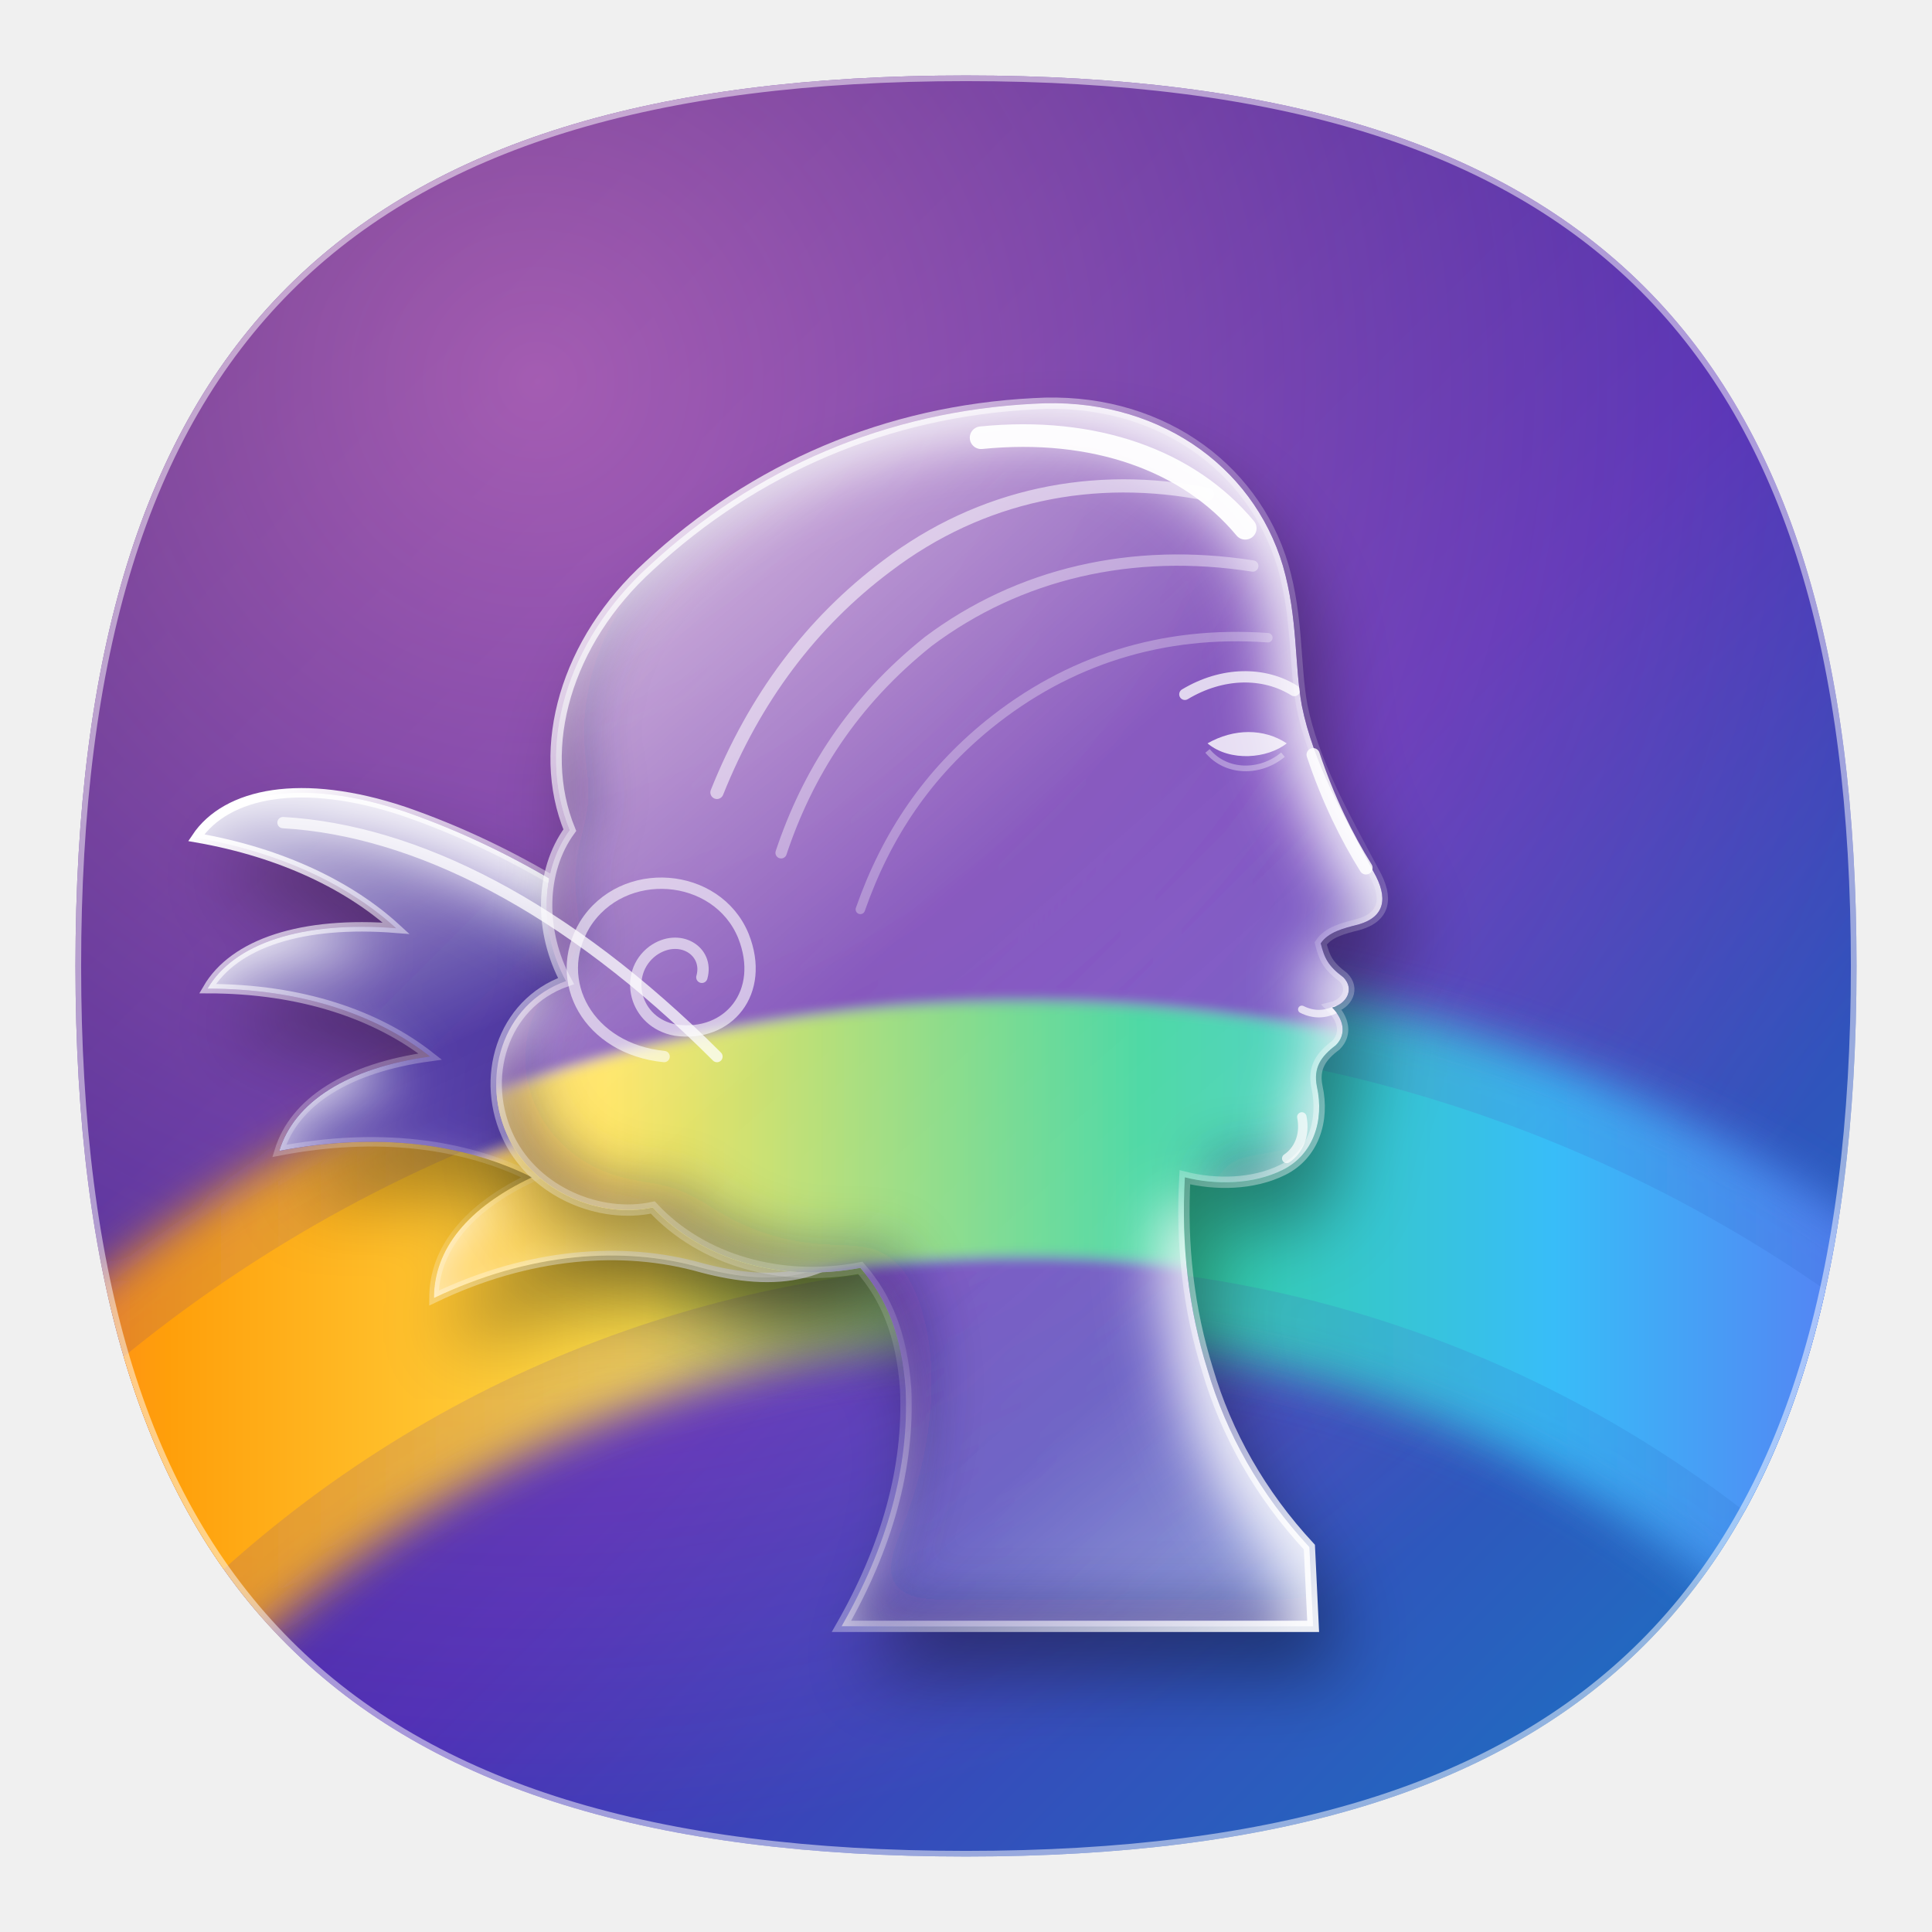
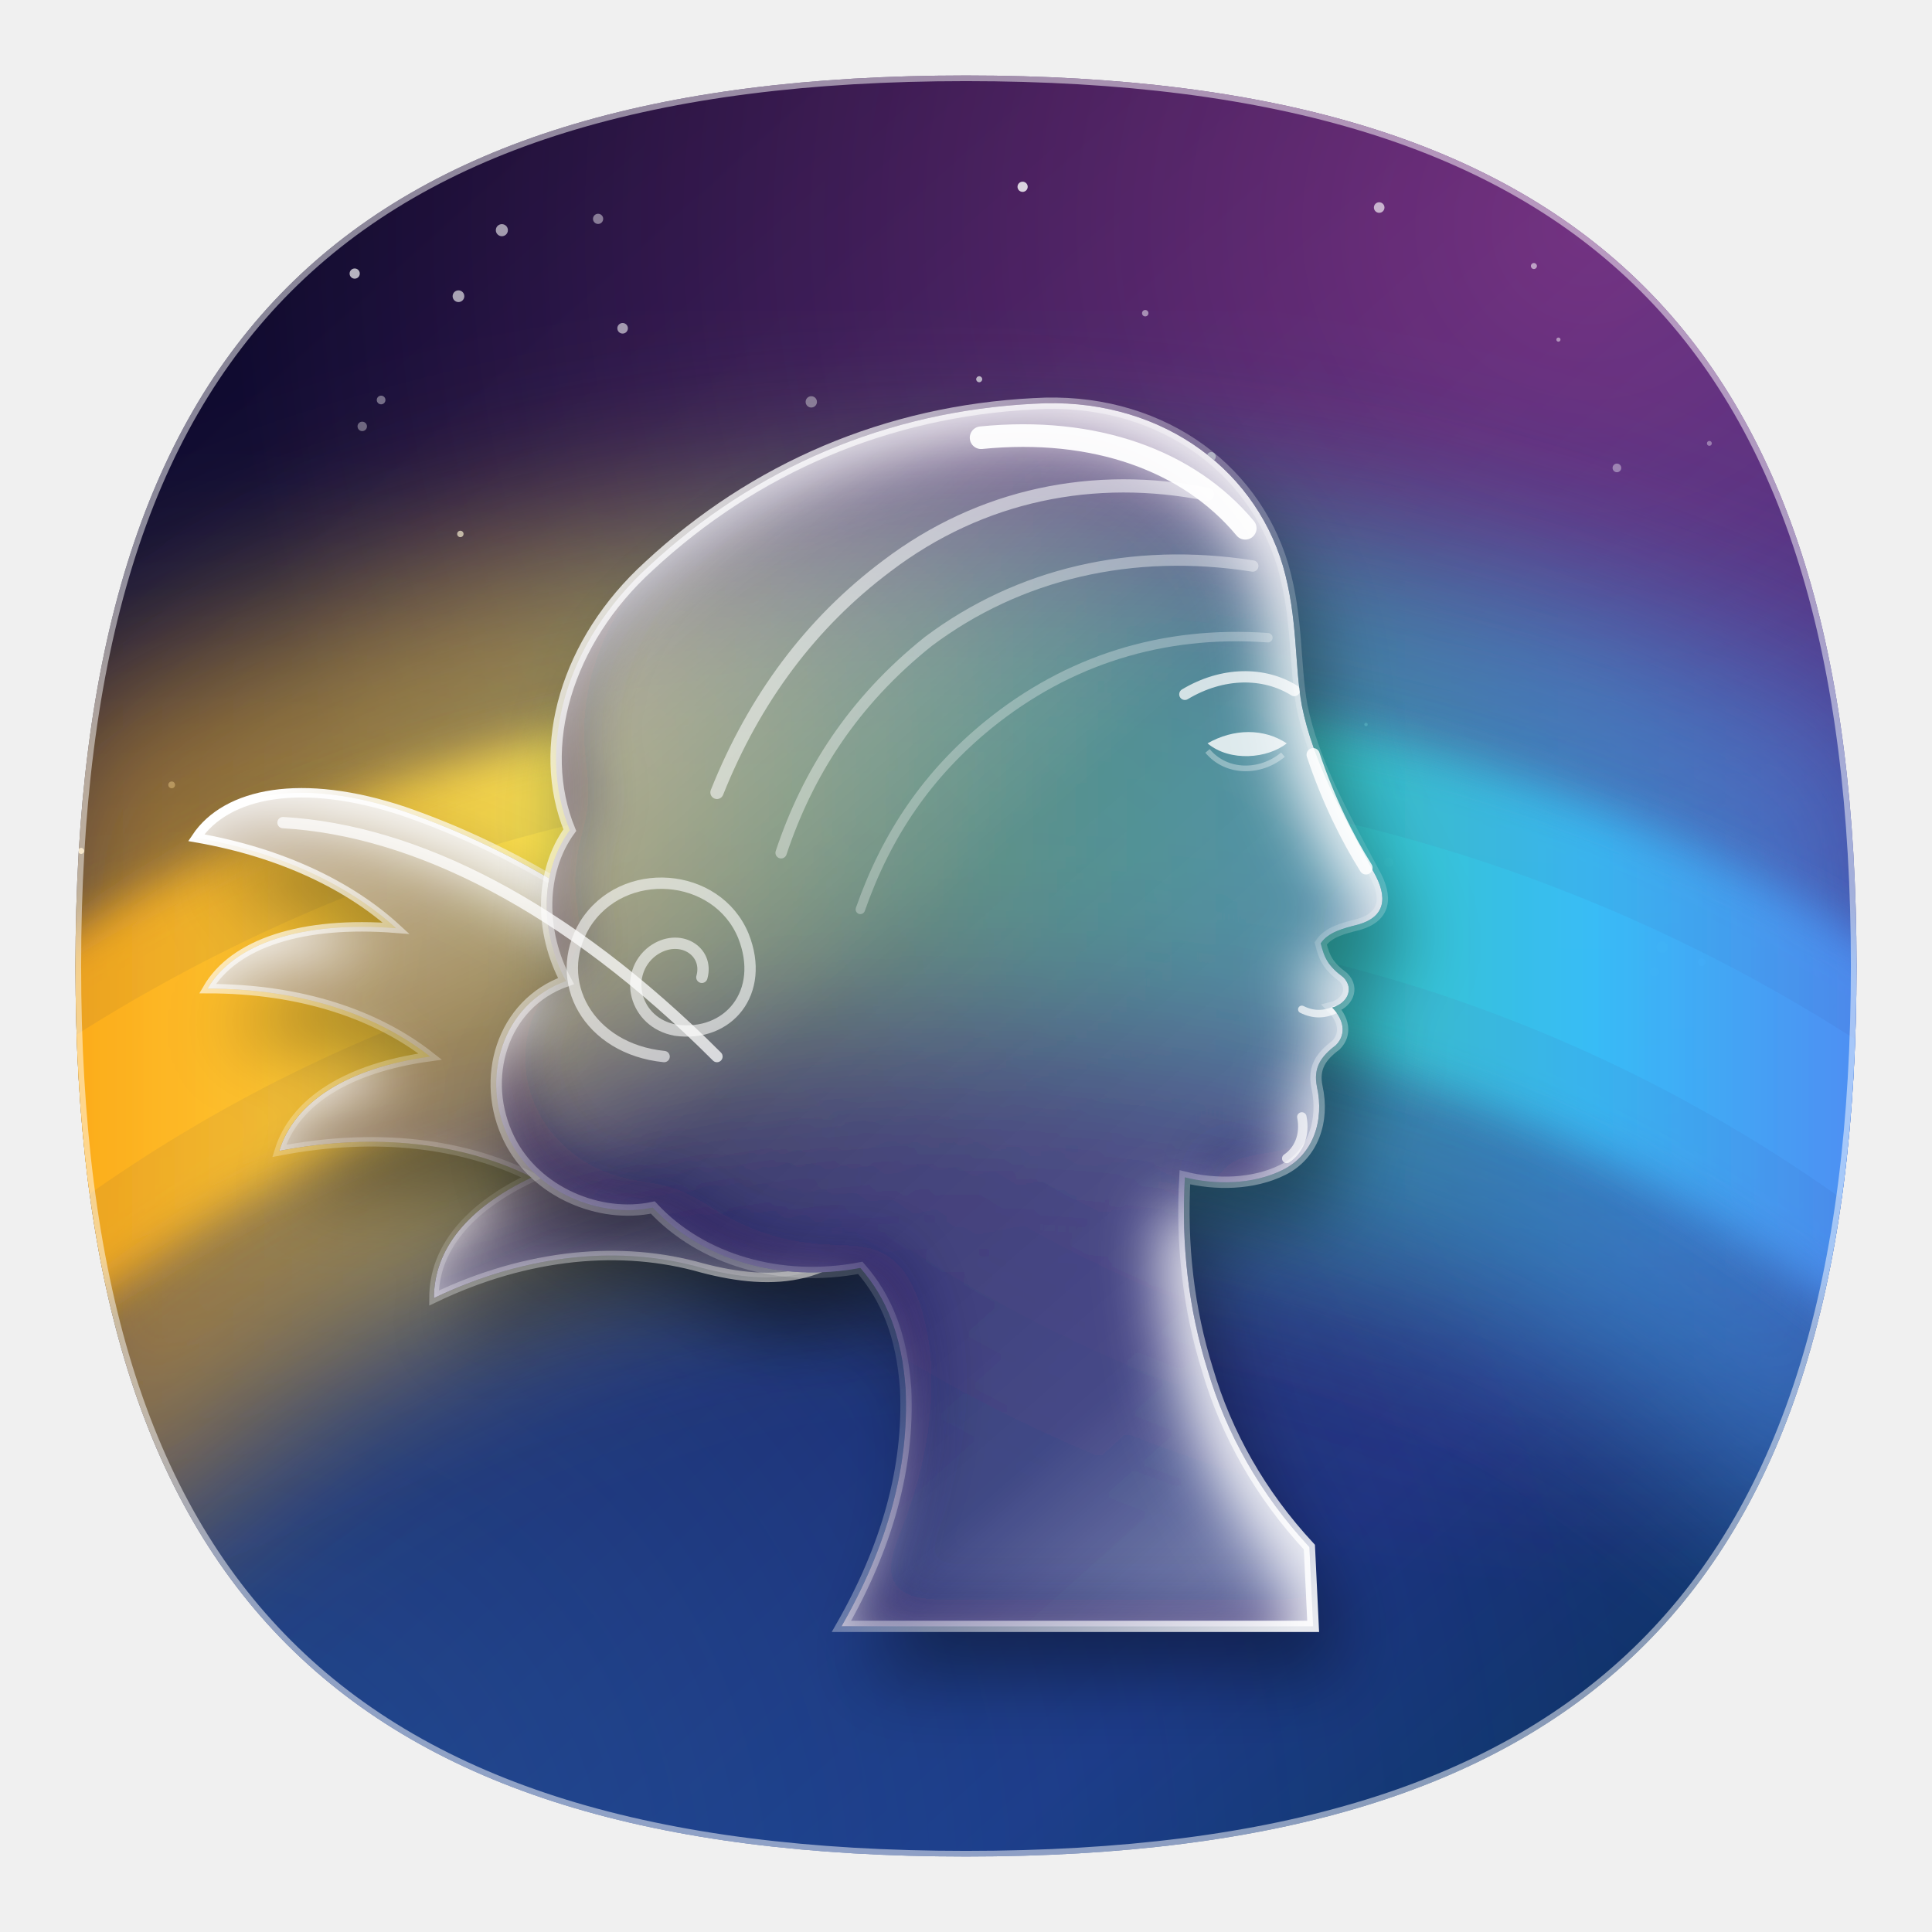
<svg xmlns="http://www.w3.org/2000/svg" viewBox="0 0 1024 1024" width="1024" height="1024">
  <defs>
-     <linearGradient id="sky" x1="0" y1="0" x2="1" y2="1">
-       <stop offset="0" stop-color="#24145e" />
-       <stop offset="0.55" stop-color="#4a2db4" />
-       <stop offset="1" stop-color="#0f86c6" />
+     <linearGradient id="sky" x1="0" y1="0" x2="0.9" y2="1">
+       <stop offset="0" stop-color="#07051a" />
+       <stop offset="0.42" stop-color="#1d1450" />
+       <stop offset="0.78" stop-color="#1b2d7a" />
+       <stop offset="1" stop-color="#073a5e" />
    </linearGradient>
-     <radialGradient id="glow" cx="0.28" cy="0.2" r="0.75">
-       <stop offset="0" stop-color="#ff8fd8" stop-opacity="0.55" />
-       <stop offset="1" stop-color="#ff8fd8" stop-opacity="0" />
+     <radialGradient id="glowB" cx="0.1" cy="0.98" r="0.75">
+       <stop offset="0" stop-color="#2fb4ff" stop-opacity="0.3" />
+       <stop offset="1" stop-color="#2fb4ff" stop-opacity="0" />
+     </radialGradient>
+     <filter id="haze" x="-40%" y="-40%" width="180%" height="180%">
+       <feGaussianBlur stdDeviation="46" />
+     </filter>
+     <radialGradient id="glow" cx="0.82" cy="0.12" r="0.7">
+       <stop offset="0" stop-color="#ff5fc8" stop-opacity="0.38" />
+       <stop offset="1" stop-color="#ff5fc8" stop-opacity="0" />
    </radialGradient>
    <linearGradient id="bow" x1="0" y1="0" x2="1" y2="0">
      <stop offset="0" stop-color="#ff3b6b" />
      <stop offset="0.18" stop-color="#ff9f0a" />
      <stop offset="0.36" stop-color="#ffe14d" />
      <stop offset="0.54" stop-color="#34d399" />
      <stop offset="0.7" stop-color="#38bdf8" />
      <stop offset="0.86" stop-color="#6366f1" />
      <stop offset="1" stop-color="#d08cff" />
    </linearGradient>
    <filter id="soft" x="-20%" y="-20%" width="140%" height="140%">
      <feGaussianBlur stdDeviation="12" />
    </filter>
    <filter id="lensblur">
      <feGaussianBlur stdDeviation="3" />
    </filter>
    <linearGradient id="glassFill" x1="0.2" y1="0.05" x2="0.8" y2="1">
-       <stop offset="0" stop-color="#ffffff" stop-opacity="0.58" />
+       <stop offset="0" stop-color="#ffffff" stop-opacity="0.45" />
      <stop offset="0.42" stop-color="#ffffff" stop-opacity="0.10" />
      <stop offset="0.8" stop-color="#ffffff" stop-opacity="0.16" />
      <stop offset="1" stop-color="#ffffff" stop-opacity="0.42" />
    </linearGradient>
    <linearGradient id="rim" x1="0.1" y1="0" x2="0.9" y2="1">
      <stop offset="0" stop-color="#ffffff" stop-opacity="1" />
      <stop offset="0.35" stop-color="#ffffff" stop-opacity="0.3" />
      <stop offset="0.65" stop-color="#ffffff" stop-opacity="0.12" />
      <stop offset="1" stop-color="#ffffff" stop-opacity="0.9" />
    </linearGradient>
    <filter id="inner" x="-10%" y="-10%" width="120%" height="120%">
      <feGaussianBlur in="SourceAlpha" stdDeviation="16" result="b" />
      <feOffset dx="-12" dy="16" result="o" />
      <feComposite in="SourceAlpha" in2="o" operator="out" result="edge" />
      <feFlood flood-color="#ffffff" flood-opacity="0.9" />
      <feComposite in2="edge" operator="in" />
    </filter>
    <filter id="innerDark" x="-10%" y="-10%" width="120%" height="120%">
      <feGaussianBlur in="SourceAlpha" stdDeviation="14" result="b" />
      <feOffset dx="14" dy="-14" result="o" />
      <feComposite in="SourceAlpha" in2="o" operator="out" result="edge" />
      <feFlood flood-color="#1b0f4a" flood-opacity="0.35" />
      <feComposite in2="edge" operator="in" />
    </filter>
    <filter id="shade" x="-20%" y="-20%" width="140%" height="140%">
      <feGaussianBlur in="SourceAlpha" stdDeviation="20" />
      <feOffset dx="12" dy="26" />
      <feComponentTransfer>
        <feFuncA type="linear" slope="0.38" />
      </feComponentTransfer>
    </filter>
    <path id="squircle" d="M512 40c330 0 472 142 472 472s-142 472-472 472S40 842 40 512 182 40 512 40z" />
    <clipPath id="sq">
      <use href="#squircle" />
    </clipPath>
    <path id="head" d="       M 548 214       C 612 210 664 246 680 300       C 688 328 686 352 690 374       C 696 404 712 432 728 462       C 736 476 734 486 720 490       C 712 492 704 494 700 500       C 702 508 704 512 712 518       C 718 524 714 532 706 534       C 712 540 714 548 708 554       C 700 560 696 566 698 576       C 702 594 696 612 680 620       C 664 628 644 628 628 624       C 626 660 630 694 640 726       C 650 760 668 792 694 820       L 696 862       L 446 862       C 470 820 482 778 480 736       C 478 708 470 688 456 672       C 414 680 372 668 346 640       C 318 646 284 632 270 604       C 254 572 266 532 300 520       C 286 494 286 462 302 440       C 284 396 300 340 344 300       C 400 248 470 218 548 214 Z" />
    <path id="wing" d="       M 470 640       C 420 560 330 470 214 430       C 160 412 120 420 104 444       C 150 452 186 470 210 492       C 160 488 124 500 110 524       C 160 524 200 538 228 560       C 184 566 156 584 148 610       C 200 600 246 606 282 624       C 248 640 230 662 230 688       C 280 664 330 660 372 672       C 410 682 446 680 470 640 Z" />
  </defs>
  <g clip-path="url(#sq)">
    <rect width="1024" height="1024" fill="url(#sky)" />
    <rect width="1024" height="1024" fill="url(#glow)" />
+     <rect width="1024" height="1024" fill="url(#glowB)" />
+     <circle cx="244" cy="283" r="1.7" fill="#fff" opacity="0.66" />
+     <circle cx="641" cy="34" r="0.8" fill="#fff" opacity="0.80" />
+     <circle cx="266" cy="122" r="3.2" fill="#fff" opacity="0.58" />
+     <circle cx="857" cy="248" r="2.3" fill="#fff" opacity="0.39" />
+     <circle cx="650" cy="451" r="2.1" fill="#fff" opacity="0.74" />
+     <circle cx="688" cy="33" r="2.6" fill="#fff" opacity="0.65" />
+     <circle cx="308" cy="16" r="2.9" fill="#fff" opacity="0.58" />
+     <circle cx="736" cy="457" r="2.5" fill="#fff" opacity="0.85" />
+     <circle cx="404" cy="416" r="1.9" fill="#fff" opacity="0.86" />
+     <circle cx="900" cy="51" r="1.1" fill="#fff" opacity="0.43" />
+     <circle cx="989" cy="227" r="2.3" fill="#fff" opacity="0.48" />
+     <circle cx="519" cy="201" r="1.6" fill="#fff" opacity="0.65" />
+     <circle cx="598" cy="470" r="2.4" fill="#fff" opacity="0.86" />
+     <circle cx="877" cy="515" r="2.4" fill="#fff" opacity="0.40" />
+     <circle cx="881" cy="502" r="3.0" fill="#fff" opacity="0.64" />
+     <circle cx="731" cy="110" r="2.8" fill="#fff" opacity="0.64" />
+     <circle cx="292" cy="33" r="2.8" fill="#fff" opacity="0.89" />
+     <circle cx="91" cy="416" r="1.8" fill="#fff" opacity="0.39" />
+     <circle cx="301" cy="400" r="2.9" fill="#fff" opacity="0.33" />
+     <circle cx="629" cy="23" r="2.5" fill="#fff" opacity="0.50" />
+     <circle cx="902" cy="510" r="2.0" fill="#fff" opacity="0.90" />
+     <circle cx="317" cy="40" r="2.2" fill="#fff" opacity="0.32" />
+     <circle cx="202" cy="212" r="2.3" fill="#fff" opacity="0.39" />
+     <circle cx="43" cy="451" r="1.6" fill="#fff" opacity="0.88" />
+     <circle cx="918" cy="196" r="1.9" fill="#fff" opacity="0.61" />
+     <circle cx="659" cy="310" r="2.1" fill="#fff" opacity="0.67" />
+     <circle cx="963" cy="264" r="1.8" fill="#fff" opacity="0.73" />
+     <circle cx="243" cy="157" r="3.1" fill="#fff" opacity="0.61" />
+     <circle cx="562" cy="6" r="1.8" fill="#fff" opacity="0.65" />
+     <circle cx="21" cy="320" r="2.3" fill="#fff" opacity="0.34" />
+     <circle cx="642" cy="242" r="2.4" fill="#fff" opacity="0.51" />
+     <circle cx="724" cy="384" r="0.9" fill="#fff" opacity="0.34" />
+     <circle cx="692" cy="501" r="1.4" fill="#fff" opacity="0.57" />
+     <circle cx="607" cy="166" r="1.7" fill="#fff" opacity="0.49" />
+     <circle cx="378" cy="310" r="1.5" fill="#fff" opacity="0.53" />
+     <circle cx="791" cy="14" r="2.2" fill="#fff" opacity="0.74" />
+     <circle cx="317" cy="116" r="2.7" fill="#fff" opacity="0.44" />
+     <circle cx="192" cy="226" r="2.5" fill="#fff" opacity="0.36" />
+     <circle cx="330" cy="174" r="2.8" fill="#fff" opacity="0.56" />
+     <circle cx="876" cy="88" r="1.6" fill="#fff" opacity="0.69" />
+     <circle cx="906" cy="235" r="1.3" fill="#fff" opacity="0.37" />
+     <circle cx="542" cy="99" r="2.7" fill="#fff" opacity="0.80" />
+     <circle cx="188" cy="145" r="2.7" fill="#fff" opacity="0.69" />
+     <circle cx="826" cy="180" r="1.1" fill="#fff" opacity="0.48" />
+     <circle cx="813" cy="141" r="1.6" fill="#fff" opacity="0.55" />
+     <circle cx="430" cy="213" r="3.0" fill="#fff" opacity="0.39" />
    <g id="bowg">
-       <path d="M -150 1300 A 690 690 0 0 1 1230 1300" fill="none" stroke="url(#bow)" stroke-width="200" filter="url(#soft)" opacity="0.85" />
-       <path d="M -150 1300 A 690 690 0 0 1 1230 1300" fill="none" stroke="url(#bow)" stroke-width="120" />
+       <path d="M -320 1160 A 840 840 0 0 1 1340 1160" fill="none" stroke="url(#bow)" stroke-width="380" filter="url(#haze)" opacity="0.54" />
+       <path d="M -320 1160 A 840 840 0 0 1 1340 1160" fill="none" stroke="url(#bow)" stroke-width="170" filter="url(#soft)" opacity="0.85" />
+       <path d="M -320 1160 A 840 840 0 0 1 1340 1160" fill="none" stroke="url(#bow)" stroke-width="74" opacity="0.85" />
    </g>
    <use href="#wing" filter="url(#shade)" />
    <clipPath id="wingClip">
      <use href="#wing" />
    </clipPath>
    <g clip-path="url(#wingClip)">
      <g filter="url(#lensblur)" transform="translate(330 470) scale(1.15) translate(-320 -480)">
        <rect width="1024" height="1024" fill="url(#sky)" />
-         <path d="M -150 1300 A 690 690 0 0 1 1230 1300" fill="none" stroke="url(#bow)" stroke-width="120" />
+         <path d="M -320 1160 A 840 840 0 0 1 1340 1160" fill="none" stroke="url(#bow)" stroke-width="240" filter="url(#haze)" opacity="0.55" />
      </g>
      <use href="#wing" fill="url(#glassFill)" />
      <use href="#wing" filter="url(#inner)" />
    </g>
    <use href="#wing" fill="none" stroke="url(#rim)" stroke-width="5" />
    <use href="#head" filter="url(#shade)" />
    <clipPath id="headClip">
      <use href="#head" />
    </clipPath>
    <g clip-path="url(#headClip)">
      <g filter="url(#lensblur)" transform="translate(520 520) scale(1.12) translate(-520 -540)">
        <rect width="1024" height="1024" fill="url(#sky)" />
        <rect width="1024" height="1024" fill="url(#glow)" />
-         <path d="M -150 1300 A 690 690 0 0 1 1230 1300" fill="none" stroke="url(#bow)" stroke-width="120" />
+         <path d="M -320 1160 A 840 840 0 0 1 1340 1160" fill="none" stroke="url(#bow)" stroke-width="240" filter="url(#haze)" opacity="0.55" />
      </g>
      <use href="#head" fill="url(#glassFill)" />
      <use href="#head" filter="url(#innerDark)" />
      <use href="#head" filter="url(#inner)" />
      <g fill="none" stroke="#ffffff" stroke-linecap="round">
        <path d="M 640 262 C 580 250 520 262 470 300 C 430 330 400 370 380 420" stroke-opacity="0.55" stroke-width="7" />
        <path d="M 664 300 C 600 290 540 304 492 340 C 452 372 428 410 414 452" stroke-opacity="0.4" stroke-width="6" />
        <path d="M 672 338 C 616 334 566 350 524 384 C 492 410 470 442 456 482" stroke-opacity="0.3" stroke-width="5" />
        <path d="M 352 560 C 312 556 292 520 310 490 C 330 458 380 462 394 496 C 406 526 386 550 358 546 C 336 542 330 516 346 504 C 360 494 376 504 372 518" stroke-opacity="0.6" stroke-width="6" />
      </g>
      <path d="M 628 368 C 648 356 670 356 686 366" fill="none" stroke="#ffffff" stroke-opacity="0.75" stroke-width="6" stroke-linecap="round" />
      <path d="M 640 394 C 654 386 670 386 682 394 C 672 402 652 404 640 394 Z" fill="#ffffff" fill-opacity="0.8" />
      <path d="M 640 398 C 650 410 668 410 680 400" fill="none" stroke="#ffffff" stroke-opacity="0.35" stroke-width="3" />
      <path d="M 690 535 C 696 538 702 538 708 535" fill="none" stroke="#ffffff" stroke-opacity="0.7" stroke-width="4" stroke-linecap="round" />
    </g>
    <use href="#head" fill="none" stroke="url(#rim)" stroke-width="6" />
    <g fill="none" stroke="#ffffff" stroke-linecap="round">
      <path d="M 520 232 C 580 226 630 244 660 280" stroke-width="12" opacity="0.95" />
      <path d="M 696 400 C 704 424 714 444 724 460" stroke-width="7" opacity="0.85" />
      <path d="M 690 592 C 692 602 688 610 682 614" stroke-width="5" opacity="0.7" />
      <path d="M 150 436 C 220 440 300 480 380 560" stroke-width="6" opacity="0.75" />
    </g>
    <use href="#squircle" fill="none" stroke="#ffffff" stroke-opacity="0.5" stroke-width="6" />
  </g>
</svg>
